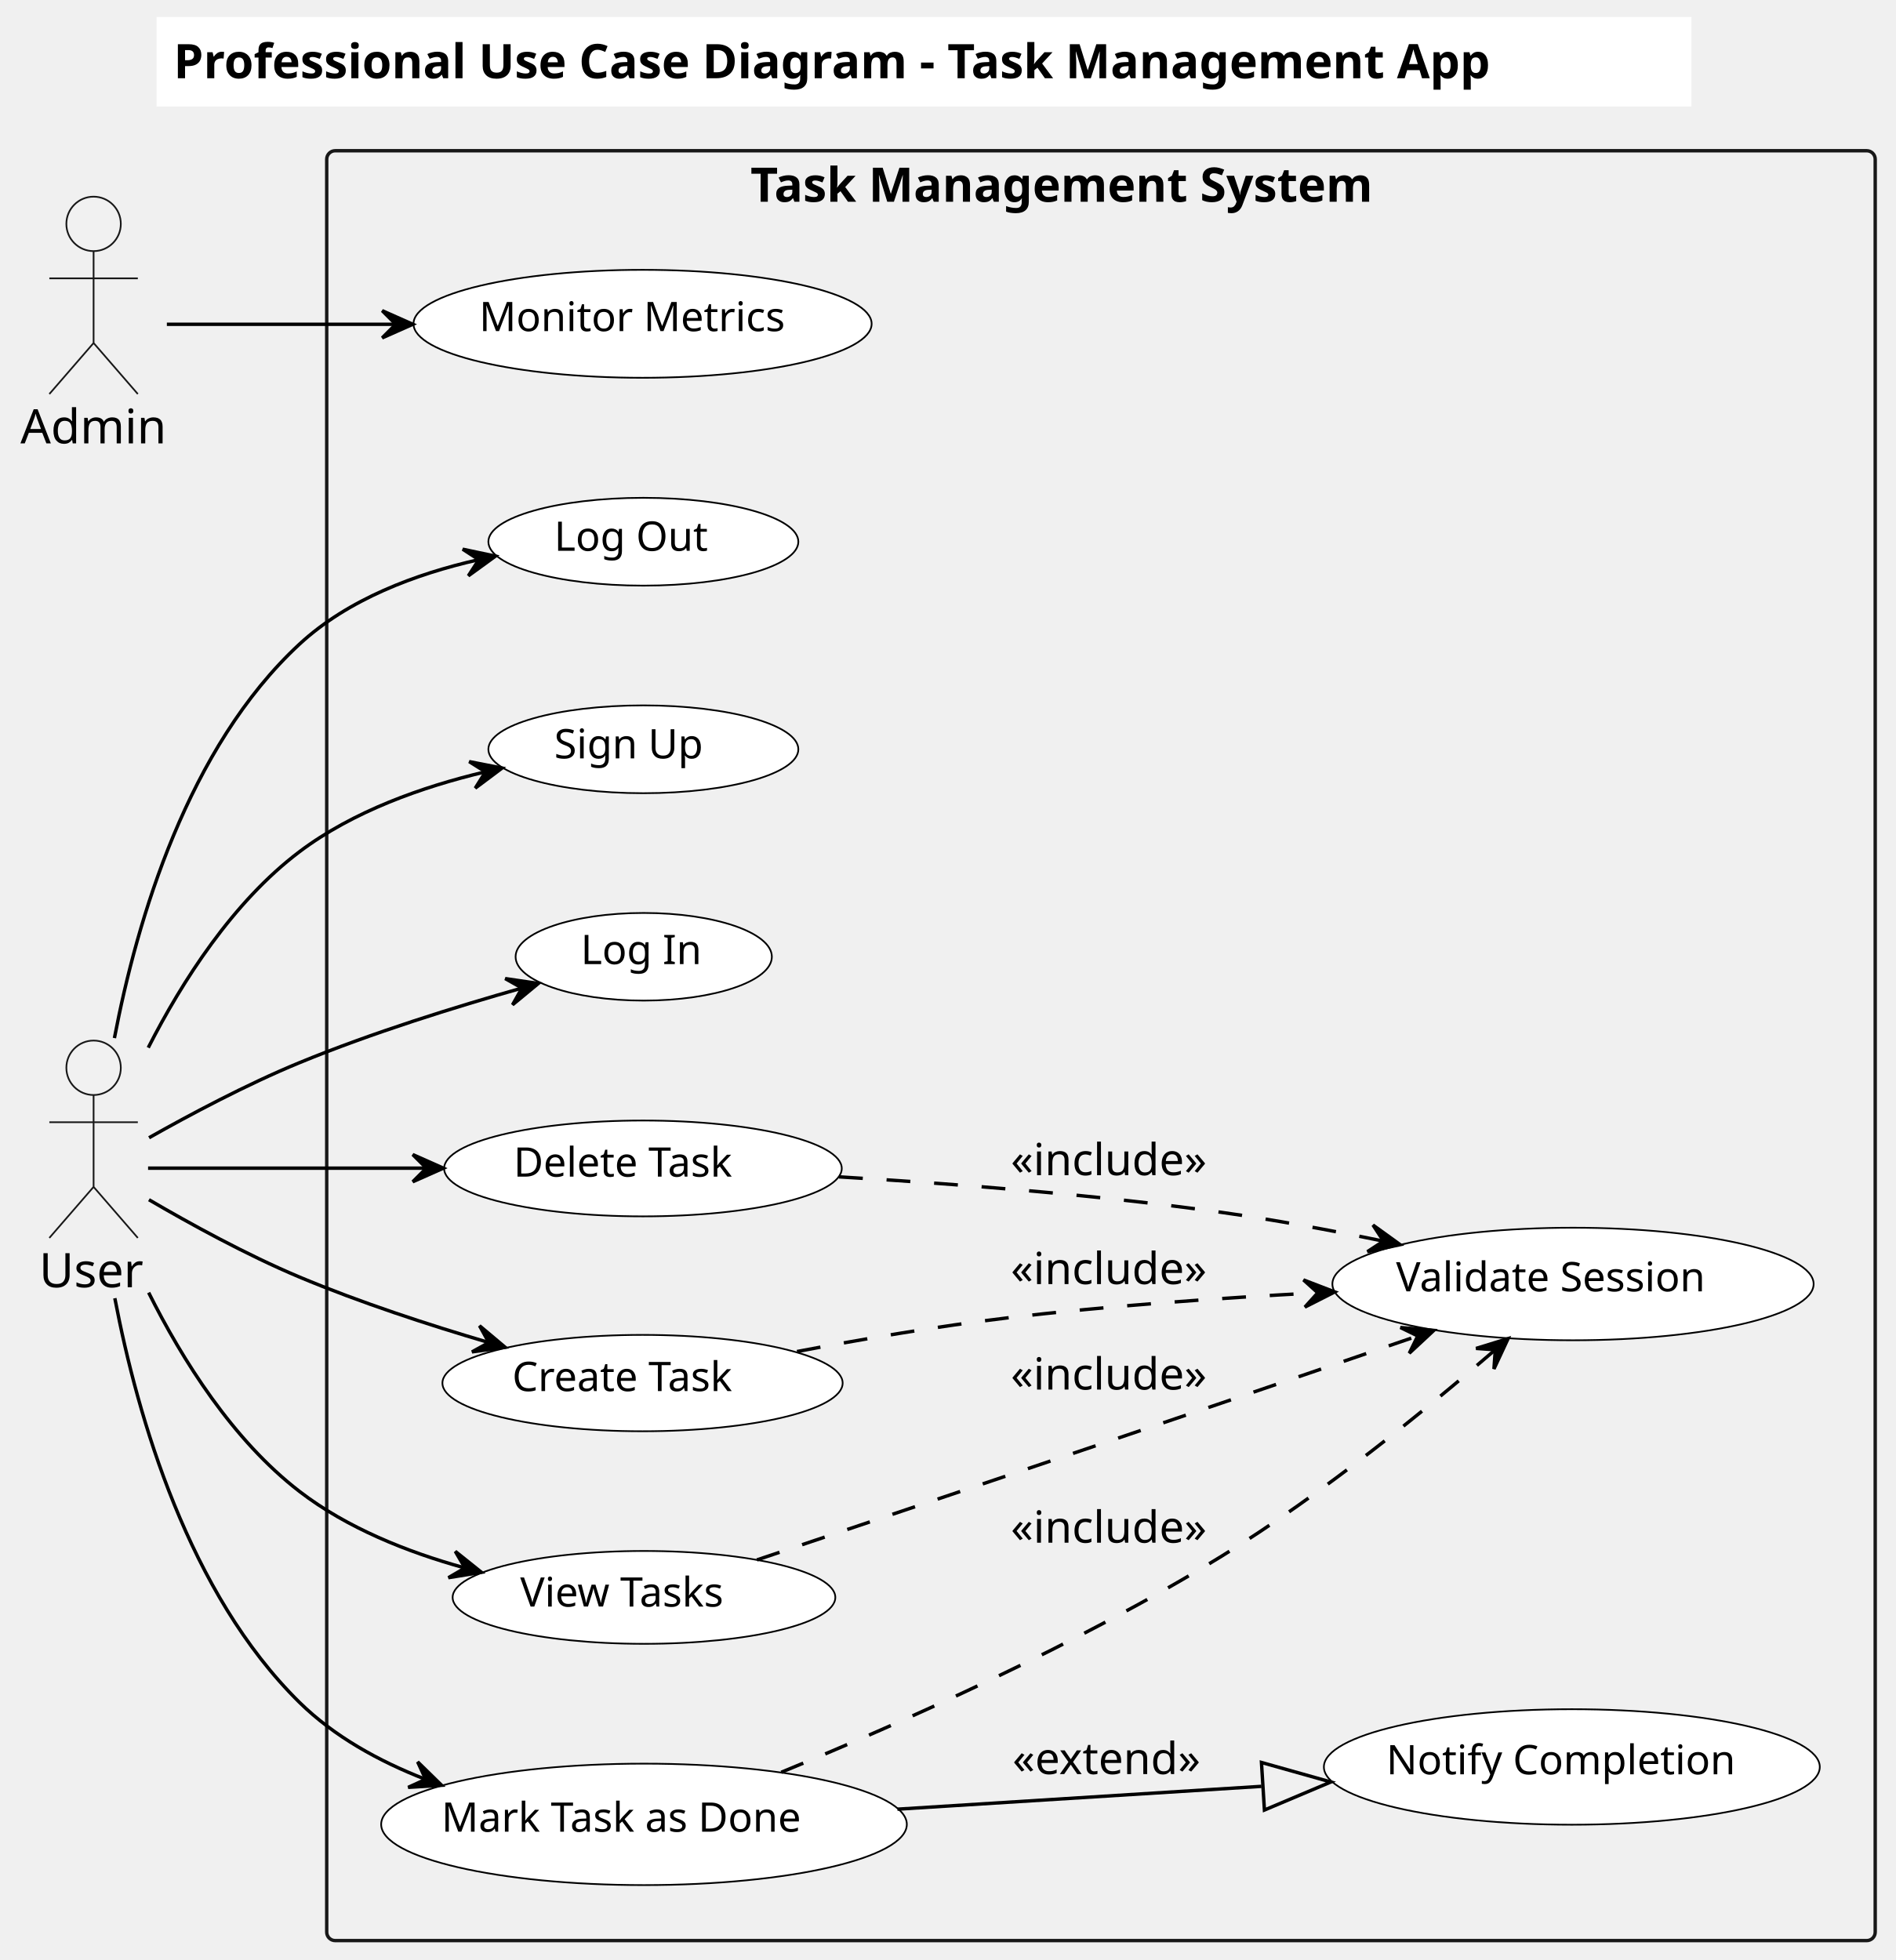
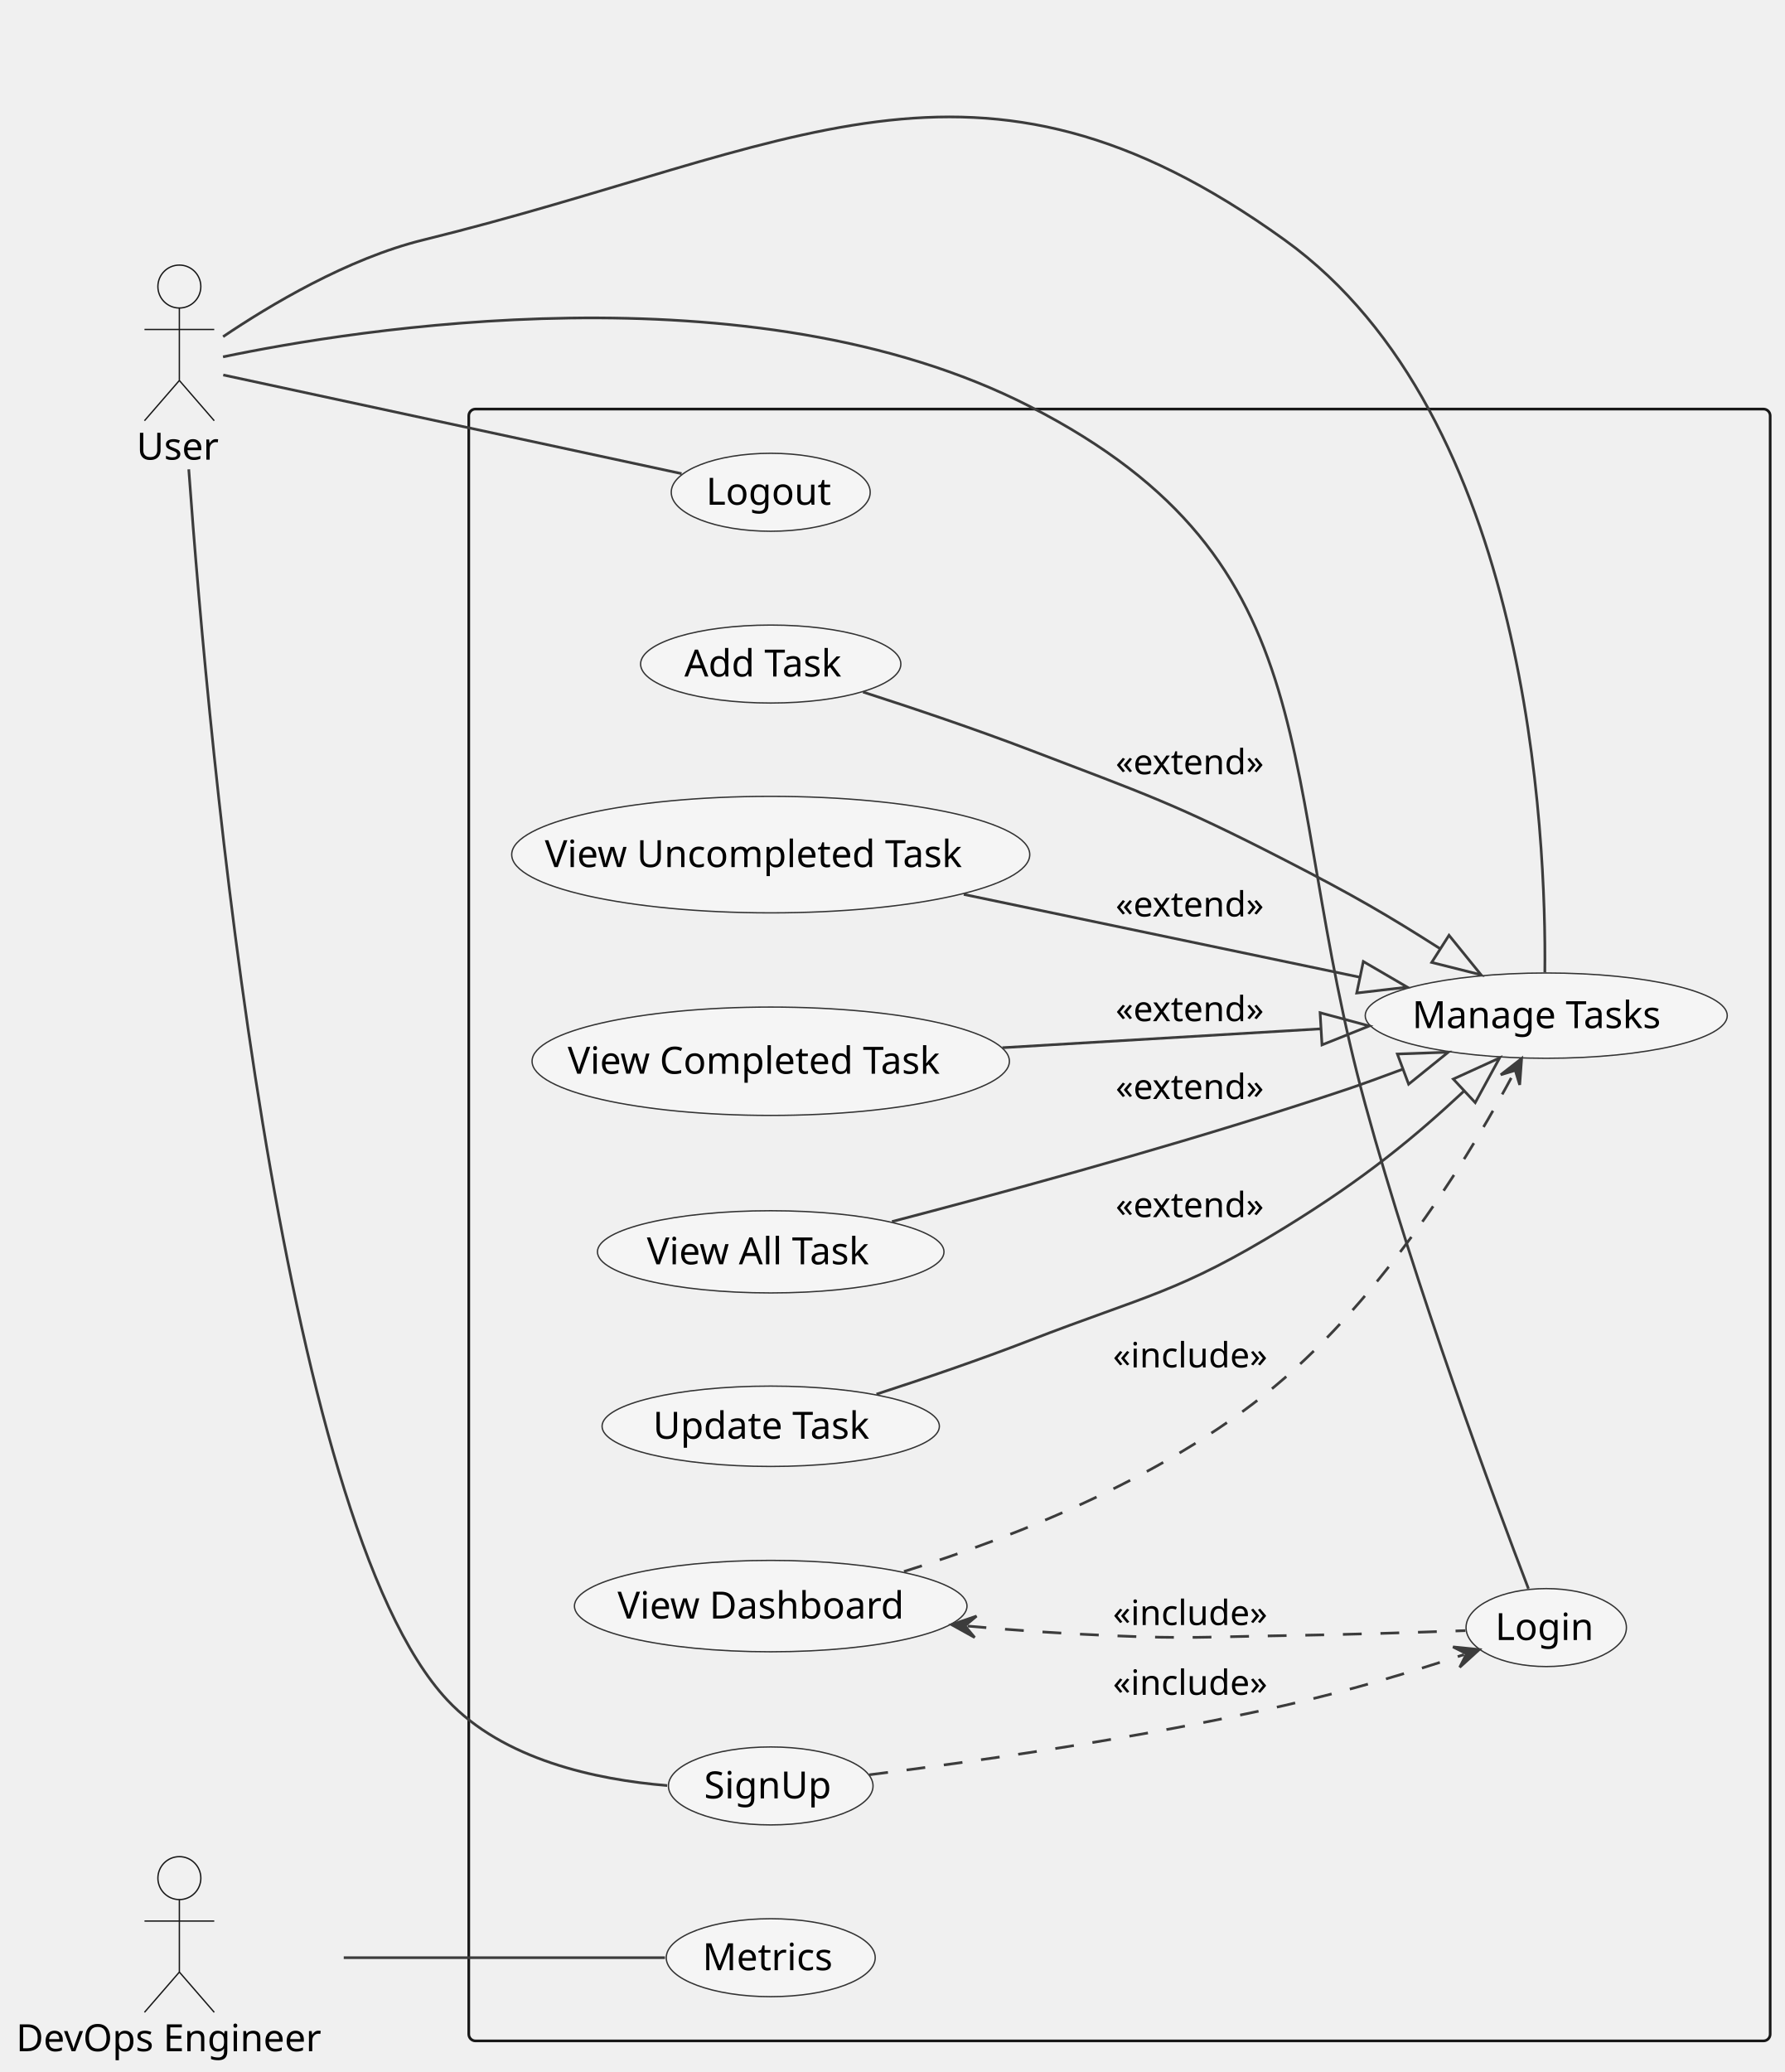
- <svg xmlns="http://www.w3.org/2000/svg" contentStyleType="text/css" height="576px" preserveAspectRatio="none" style="width:557px;height:576px;background:#FFFFFF;" version="1.1" viewBox="0 0 557 576" width="557px" zoomAndPan="magnify">
+ <svg xmlns="http://www.w3.org/2000/svg" contentStyleType="text/css" data-diagram-type="DESCRIPTION" height="772px" preserveAspectRatio="none" style="width:665px;height:772px;background:#FFFFFF;" version="1.1" viewBox="0 0 665 772" width="665px" zoomAndPan="magnify">
  <defs />
  <g>
-     <rect fill="#FFFFFF" height="26.297" id="_title" style="stroke:none;stroke-width:1.0;" width="451" x="46" y="5" />
-     <text fill="#000000" font-family="sans-serif" font-size="14" font-weight="bold" lengthAdjust="spacing" textLength="441" x="51" y="22.995">Professional Use Case Diagram - Task Management App</text>
-     <g id="cluster_Task Management System">
-       <rect fill="none" height="526" rx="2.5" ry="2.5" style="stroke:#181818;stroke-width:1.0;" width="455" x="96" y="44.297" />
-       <text fill="#000000" font-family="sans-serif" font-size="14" font-weight="bold" lengthAdjust="spacing" textLength="206" x="220.5" y="59.292">Task Management System</text>
+     <g class="cluster" data-entity="##4" data-source-line="12" data-uid="ent0005" id="cluster_##4">
+       <rect fill="none" height="608" rx="2.5" ry="2.5" style="stroke:#181818;stroke-width:1;" width="484.95" x="174.68" y="152.41" />
    </g>
-     <g id="elem_UC1">
-       <ellipse cx="189.04" cy="220.201" fill="#FFFFFF" rx="45.54" ry="12.904" style="stroke:#000000;stroke-width:0.5;" />
-       <text fill="#000000" font-family="sans-serif" font-size="12" lengthAdjust="spacing" textLength="48" x="162.845" y="222.866">Sign Up</text>
+     <g class="entity" data-entity="SignUp" data-source-line="13" data-uid="ent0006" id="entity_SignUp">
+       <ellipse cx="287.202" cy="665.414" fill="#F5F5F5" rx="38.122" ry="14.524" style="stroke:#333333;stroke-width:0.5;" />
+       <text fill="#000000" font-family="sans-serif" font-size="14" lengthAdjust="spacing" textLength="49.67" x="262.367" y="670.062">SignUp</text>
    </g>
-     <g id="elem_UC2">
-       <ellipse cx="189.148" cy="281.174" fill="#FFFFFF" rx="37.648" ry="12.877" style="stroke:#000000;stroke-width:0.5;" />
-       <text fill="#000000" font-family="sans-serif" font-size="12" lengthAdjust="spacing" textLength="37" x="170.648" y="283.329">Log In</text>
+     <g class="entity" data-entity="Login" data-source-line="14" data-uid="ent0007" id="entity_Login">
+       <ellipse cx="576.18" cy="606.414" fill="#F5F5F5" rx="29.88" ry="14.524" style="stroke:#333333;stroke-width:0.5;" />
+       <text fill="#000000" font-family="sans-serif" font-size="14" lengthAdjust="spacing" textLength="38.015" x="557.173" y="611.062">Login</text>
    </g>
-     <g id="elem_UC3">
-       <ellipse cx="188.798" cy="406.456" fill="#FFFFFF" rx="58.798" ry="14.16" style="stroke:#000000;stroke-width:0.5;" />
-       <text fill="#000000" font-family="sans-serif" font-size="12" lengthAdjust="spacing" textLength="75" x="150.503" y="408.809">Create Task</text>
+     <g class="entity" data-entity="Logout" data-source-line="15" data-uid="ent0008" id="entity_Logout">
+       <ellipse cx="287.198" cy="183.414" fill="#F5F5F5" rx="37.068" ry="14.524" style="stroke:#333333;stroke-width:0.5;" />
+       <text fill="#000000" font-family="sans-serif" font-size="14" lengthAdjust="spacing" textLength="48.18" x="263.108" y="188.062">Logout</text>
    </g>
-     <g id="elem_UC4">
-       <ellipse cx="189.222" cy="469.441" fill="#FFFFFF" rx="56.222" ry="13.644" style="stroke:#000000;stroke-width:0.5;" />
-       <text fill="#000000" font-family="sans-serif" font-size="12" lengthAdjust="spacing" textLength="68" x="152.846" y="472.14">View Tasks</text>
+     <g class="entity" data-entity="ViewDashboard" data-source-line="16" data-uid="ent0009" id="entity_ViewDashboard">
+       <ellipse cx="287.197" cy="598.407" fill="#F5F5F5" rx="73.137" ry="17.027" style="stroke:#333333;stroke-width:0.5;" />
+       <text fill="#000000" font-family="sans-serif" font-size="14" lengthAdjust="spacing" textLength="114.181" x="230.107" y="603.056">View Dashboard</text>
    </g>
-     <g id="elem_UC5">
-       <ellipse cx="189.228" cy="536.143" fill="#FFFFFF" rx="77.228" ry="17.846" style="stroke:#000000;stroke-width:0.5;" />
-       <text fill="#000000" font-family="sans-serif" font-size="12" lengthAdjust="spacing" textLength="119" x="129.728" y="538.297">Mark Task as Done</text>
+     <g class="entity" data-entity="ManageTasks" data-source-line="17" data-uid="ent0010" id="entity_ManageTasks">
+       <ellipse cx="576.184" cy="378.411" fill="#F5F5F5" rx="67.454" ry="15.891" style="stroke:#333333;stroke-width:0.5;" />
+       <text fill="#000000" font-family="sans-serif" font-size="14" lengthAdjust="spacing" textLength="99.887" x="526.24" y="383.059">Manage Tasks</text>
    </g>
-     <g id="elem_UC6">
-       <ellipse cx="188.918" cy="343.38" fill="#FFFFFF" rx="58.418" ry="14.084" style="stroke:#000000;stroke-width:0.5;" />
-       <text fill="#000000" font-family="sans-serif" font-size="12" lengthAdjust="spacing" textLength="74" x="150.906" y="345.784">Delete Task</text>
+     <g class="entity" data-entity="AddTask" data-source-line="18" data-uid="ent0011" id="entity_AddTask">
+       <ellipse cx="287.2" cy="247.414" fill="#F5F5F5" rx="48.49" ry="14.524" style="stroke:#333333;stroke-width:0.5;" />
+       <text fill="#000000" font-family="sans-serif" font-size="14" lengthAdjust="spacing" textLength="64.333" x="255.034" y="252.062">Add Task</text>
    </g>
-     <g id="elem_UC7">
-       <ellipse cx="189.04" cy="159.201" fill="#FFFFFF" rx="45.54" ry="12.904" style="stroke:#000000;stroke-width:0.5;" />
-       <text fill="#000000" font-family="sans-serif" font-size="12" lengthAdjust="spacing" textLength="48" x="162.845" y="161.866">Log Out</text>
+     <g class="entity" data-entity="UpdateTask" data-source-line="19" data-uid="ent0012" id="entity_UpdateTask">
+       <ellipse cx="287.2" cy="531.41" fill="#F5F5F5" rx="62.85" ry="14.97" style="stroke:#333333;stroke-width:0.5;" />
+       <text fill="#000000" font-family="sans-serif" font-size="14" lengthAdjust="spacing" textLength="87.685" x="243.358" y="536.058">Update Task</text>
    </g>
-     <g id="elem_UC8">
-       <ellipse cx="188.808" cy="95.159" fill="#FFFFFF" rx="67.308" ry="15.862" style="stroke:#000000;stroke-width:0.5;" />
-       <text fill="#000000" font-family="sans-serif" font-size="12" lengthAdjust="spacing" textLength="96" x="140.808" y="97.313">Monitor Metrics</text>
+     <g class="entity" data-entity="ViewAllTask" data-source-line="20" data-uid="ent0013" id="entity_ViewAllTask">
+       <ellipse cx="287.198" cy="466.414" fill="#F5F5F5" rx="64.568" ry="15.314" style="stroke:#333333;stroke-width:0.5;" />
+       <text fill="#000000" font-family="sans-serif" font-size="14" lengthAdjust="spacing" textLength="92.319" x="241.038" y="471.062">View All Task</text>
    </g>
-     <g id="elem_UC9">
-       <ellipse cx="462.202" cy="377.337" fill="#FFFFFF" rx="70.702" ry="16.54" style="stroke:#000000;stroke-width:0.5;" />
-       <text fill="#000000" font-family="sans-serif" font-size="12" lengthAdjust="spacing" textLength="104" x="410.202" y="379.491">Validate Session</text>
+     <g class="entity" data-entity="ViewCompletedTask" data-source-line="21" data-uid="ent0014" id="entity_ViewCompletedTask">
+       <ellipse cx="287.202" cy="395.406" fill="#F5F5F5" rx="88.932" ry="20.186" style="stroke:#333333;stroke-width:0.5;" />
+       <text fill="#000000" font-family="sans-serif" font-size="14" lengthAdjust="spacing" textLength="151.32" x="211.542" y="400.055">View Completed Task</text>
    </g>
-     <g id="elem_UC10">
-       <ellipse cx="461.856" cy="519.268" fill="#FFFFFF" rx="72.856" ry="16.971" style="stroke:#000000;stroke-width:0.5;" />
-       <text fill="#000000" font-family="sans-serif" font-size="12" lengthAdjust="spacing" textLength="109" x="407.356" y="521.422">Notify Completion</text>
+     <g class="entity" data-entity="ViewUncompletedTask" data-source-line="22" data-uid="ent0015" id="entity_ViewUncompletedTask">
+       <ellipse cx="287.202" cy="318.414" fill="#F5F5F5" rx="96.522" ry="21.704" style="stroke:#333333;stroke-width:0.5;" />
+       <text fill="#000000" font-family="sans-serif" font-size="14" lengthAdjust="spacing" textLength="168.362" x="203.021" y="323.063">View Uncompleted Task</text>
    </g>
-     <g id="elem_Admin">
-       <ellipse cx="27.5" cy="65.797" fill="#F1F1F1" rx="8" ry="8" style="stroke:#181818;stroke-width:0.5;" />
-       <path d="M27.5,73.797 L27.5,100.797 M14.5,81.797 L40.5,81.797 M27.5,100.797 L14.5,115.797 M27.5,100.797 L40.5,115.797 " fill="none" style="stroke:#181818;stroke-width:0.5;" />
-       <text fill="#000000" font-family="sans-serif" font-size="14" lengthAdjust="spacing" textLength="43" x="6" y="130.292">Admin</text>
+     <g class="entity" data-entity="Metrics" data-source-line="23" data-uid="ent0016" id="entity_Metrics">
+       <ellipse cx="287.204" cy="729.414" fill="#F5F5F5" rx="38.934" ry="14.524" style="stroke:#333333;stroke-width:0.5;" />
+       <text fill="#000000" font-family="sans-serif" font-size="14" lengthAdjust="spacing" textLength="50.818" x="261.795" y="734.062">Metrics</text>
    </g>
-     <g id="elem_User">
-       <ellipse cx="27.5" cy="313.797" fill="#F1F1F1" rx="8" ry="8" style="stroke:#181818;stroke-width:0.5;" />
-       <path d="M27.5,321.797 L27.5,348.797 M14.5,329.797 L40.5,329.797 M27.5,348.797 L14.5,363.797 M27.5,348.797 L40.5,363.797 " fill="none" style="stroke:#181818;stroke-width:0.5;" />
-       <text fill="#000000" font-family="sans-serif" font-size="14" lengthAdjust="spacing" textLength="32" x="11.5" y="378.292">User</text>
+     <g class="entity" data-entity="User" data-source-line="9" data-uid="ent0002" id="entity_User">
+       <ellipse cx="66.835" cy="106.76" fill="#F1F1F1" rx="8" ry="8" style="stroke:#181818;stroke-width:0.5;" />
+       <path d="M66.835,114.76 L66.835,141.76 M53.835,122.76 L79.835,122.76 M66.835,141.76 L53.835,156.76 M66.835,141.76 L79.835,156.76" fill="none" style="stroke:#181818;stroke-width:0.5;" />
+       <text fill="#000000" font-family="sans-serif" font-size="14" lengthAdjust="spacing" textLength="31.91" x="50.88" y="171.255">User</text>
    </g>
-     <g id="link_User_UC1">
-       <path d="M43.56,307.887 C53.54,288.327 68.42,265.077 88,250.297 C103.74,238.417 124.15,231.217 142.43,226.867 " fill="none" id="User-to-UC1" style="stroke:#000000;stroke-width:1.0;" />
-       <polygon fill="#000000" points="147.53,225.717,137.866,223.818,142.655,226.829,139.645,231.618,147.53,225.717" style="stroke:#000000;stroke-width:1.0;" />
+     <g class="entity" data-entity="DevOps" data-source-line="10" data-uid="ent0003" id="entity_DevOps">
+       <ellipse cx="66.84" cy="699.76" fill="#F1F1F1" rx="8" ry="8" style="stroke:#181818;stroke-width:0.5;" />
+       <path d="M66.84,707.76 L66.84,734.76 M53.84,715.76 L79.84,715.76 M66.84,734.76 L53.84,749.76 M66.84,734.76 L79.84,749.76" fill="none" style="stroke:#181818;stroke-width:0.5;" />
+       <text fill="#000000" font-family="sans-serif" font-size="14" lengthAdjust="spacing" textLength="121.68" x="6" y="764.255">DevOps Engineer</text>
    </g>
-     <g id="link_User_UC2">
-       <path d="M43.79,334.357 C55.6,327.687 72.49,318.677 88,312.297 C109.23,303.557 133.85,295.897 153.35,290.377 " fill="none" id="User-to-UC2" style="stroke:#000000;stroke-width:1.0;" />
-       <polygon fill="#000000" points="158.19,289.017,148.446,287.582,153.374,290.36,150.596,295.288,158.19,289.017" style="stroke:#000000;stroke-width:1.0;" />
+     <g class="link" data-entity-1="User" data-entity-2="SignUp" data-source-line="25" data-uid="lnk17" id="link_User_SignUp">
+       <path d="M70.34,174.86 C77.91,279.58 104.05,566.56 166.68,633.41 C187.53,655.67 222.03,663.08 248.61,665.27" fill="none" id="User-SignUp" style="stroke:#3C3C3C;stroke-width:1;" />
    </g>
-     <g id="link_User_UC3">
-       <path d="M43.76,352.567 C55.54,359.457 72.42,368.767 88,375.297 C105.77,382.747 125.98,389.347 143.55,394.517 " fill="none" id="User-to-UC3" style="stroke:#000000;stroke-width:1.0;" />
-       <polygon fill="#000000" points="148.44,395.937,140.898,389.603,143.635,394.554,138.685,397.291,148.44,395.937" style="stroke:#000000;stroke-width:1.0;" />
+     <g class="link" data-entity-1="User" data-entity-2="Login" data-source-line="26" data-uid="lnk18" id="link_User_Login">
+       <path d="M83.11,132.96 C130.78,123 279.88,98.22 383.72,151.41 C497.84,209.86 474.91,287.73 508.72,411.41 C527.5,480.06 557.24,559.81 569.55,591.92" fill="none" id="User-Login" style="stroke:#3C3C3C;stroke-width:1;" />
    </g>
-     <g id="link_User_UC4">
-       <path d="M43.68,379.867 C53.62,399.727 68.41,423.227 88,438.297 C101.97,449.047 119.7,456.097 136.34,460.717 " fill="none" id="User-to-UC4" style="stroke:#000000;stroke-width:1.0;" />
-       <polygon fill="#000000" points="141.47,462.067,133.781,455.913,136.634,460.797,131.749,463.65,141.47,462.067" style="stroke:#000000;stroke-width:1.0;" />
+     <g class="link" data-entity-1="User" data-entity-2="Logout" data-source-line="27" data-uid="lnk19" id="link_User_Logout">
+       <path d="M83.19,139.71 C118.53,147.32 206.23,166.2 253.98,176.47" fill="none" id="User-Logout" style="stroke:#3C3C3C;stroke-width:1;" />
    </g>
-     <g id="link_User_UC5">
-       <path d="M33.74,381.517 C40.48,416.757 55.48,468.307 88,500.297 C98.19,510.317 111.38,517.577 124.81,522.817 " fill="none" id="User-to-UC5" style="stroke:#000000;stroke-width:1.0;" />
-       <polygon fill="#000000" points="129.76,524.657,122.719,517.77,125.074,522.914,119.93,525.268,129.76,524.657" style="stroke:#000000;stroke-width:1.0;" />
+     <g class="link" data-entity-1="User" data-entity-2="ManageTasks" data-source-line="28" data-uid="lnk20" id="link_User_ManageTasks">
+       <path d="M83.13,125.44 C100.31,113.86 129.47,96.34 157.68,89.41 C296.24,55.35 362.96,6 478.72,89.41 C570.13,155.27 576.2,311.6 575.66,362.26" fill="none" id="User-ManageTasks" style="stroke:#3C3C3C;stroke-width:1;" />
    </g>
-     <g id="link_User_UC6">
-       <path d="M43.51,343.297 C62.2,343.297 95.32,343.297 125.14,343.297 " fill="none" id="User-to-UC6" style="stroke:#000000;stroke-width:1.0;" />
-       <polygon fill="#000000" points="130.28,343.297,121.28,339.297,125.28,343.297,121.28,347.297,130.28,343.297" style="stroke:#000000;stroke-width:1.0;" />
+     <g class="link" data-entity-1="SignUp" data-entity-2="Login" data-source-line="30" data-uid="lnk21" id="link_SignUp_Login">
+       <path d="M323.94,661.26 C362.44,656.44 425.35,647.58 478.72,635.41 C503.79,629.7 526.171,622.857 545.541,616.477" fill="none" id="SignUp-to-Login" style="stroke:#3C3C3C;stroke-width:1;stroke-dasharray:7.0,7.0;" />
+       <polygon fill="#3C3C3C" points="551.24,614.6,541.44,613.616,546.491,616.164,543.943,621.215,551.24,614.6" style="stroke:#3C3C3C;stroke-width:1;" />
+       <text fill="#000000" font-family="sans-serif" font-size="13" lengthAdjust="spacing" textLength="63.007" x="414.72" y="631.477">«include»</text>
    </g>
-     <g id="link_User_UC7">
-       <path d="M33.62,305.067 C40.27,270.207 55.19,219.667 88,189.297 C102.29,176.077 122.19,168.667 140.48,164.517 " fill="none" id="User-to-UC7" style="stroke:#000000;stroke-width:1.0;" />
-       <polygon fill="#000000" points="145.59,163.437,135.954,161.398,140.7,164.478,137.62,169.223,145.59,163.437" style="stroke:#000000;stroke-width:1.0;" />
+     <g class="link" data-entity-1="ViewDashboard" data-entity-2="Login" data-source-line="31" data-uid="lnk23" id="link_ViewDashboard_Login">
+       <path d="M360.557,605.85 C379.627,607.54 394.49,608.57 413.72,609.41 C442.59,610.67 449.84,609.86 478.72,609.41 C501.34,609.06 526.92,608.24 546.06,607.55" fill="none" id="ViewDashboard-backto-Login" style="stroke:#3C3C3C;stroke-width:1;stroke-dasharray:7.0,7.0;" />
+       <polygon fill="#3C3C3C" points="354.58,605.32,363.192,610.099,359.56,605.761,363.898,602.13,354.58,605.32" style="stroke:#3C3C3C;stroke-width:1;" />
+       <text fill="#000000" font-family="sans-serif" font-size="13" lengthAdjust="spacing" textLength="63.007" x="414.72" y="605.477">«include»</text>
    </g>
-     <g id="link_Admin_UC8">
-       <path d="M49.03,95.297 C66.15,95.297 91.62,95.297 116.09,95.297 " fill="none" id="Admin-to-UC8" style="stroke:#000000;stroke-width:1.0;" />
-       <polygon fill="#000000" points="121.3,95.297,112.3,91.297,116.3,95.297,112.3,99.297,121.3,95.297" style="stroke:#000000;stroke-width:1.0;" />
+     <g class="link" data-entity-1="ViewDashboard" data-entity-2="ManageTasks" data-source-line="32" data-uid="lnk24" id="link_ViewDashboard_ManageTasks">
+       <path d="M336.86,585.52 C378.24,572.63 437.38,549.49 478.72,513.41 C519.53,477.81 549.592,426.982 564.182,399.682" fill="none" id="ViewDashboard-to-ManageTasks" style="stroke:#3C3C3C;stroke-width:1;stroke-dasharray:7.0,7.0;" />
+       <polygon fill="#3C3C3C" points="567.01,394.39,559.24,400.442,564.653,398.8,566.296,404.213,567.01,394.39" style="stroke:#3C3C3C;stroke-width:1;" />
+       <text fill="#000000" font-family="sans-serif" font-size="13" lengthAdjust="spacing" textLength="63.007" x="414.72" y="509.477">«include»</text>
    </g>
-     <g id="link_UC3_UC9">
-       <path d="M234.18,397.187 C253.14,393.587 275.58,389.737 296,387.297 C325.64,383.757 358.44,381.437 386.93,379.937 " fill="none" id="UC3-to-UC9" style="stroke:#000000;stroke-width:1.0;stroke-dasharray:7.0,7.0;" />
-       <polygon fill="#000000" points="392.2,379.667,383.006,376.134,387.207,379.924,383.417,384.124,392.2,379.667" style="stroke:#000000;stroke-width:1.0;" />
-       <text fill="#000000" font-family="sans-serif" font-size="13" lengthAdjust="spacing" textLength="61" x="297" y="377.364">«include»</text>
+     <g class="link" data-entity-1="AddTask" data-entity-2="ManageTasks" data-source-line="34" data-uid="lnk25" id="link_AddTask_ManageTasks">
+       <path d="M321.6,257.84 C340.05,263.79 363.3,271.6 383.72,279.41 C426.68,295.84 437.82,299.4 478.72,320.41 C504.45,333.62 517.496,341.258 536.726,353.528" fill="none" id="AddTask-to-ManageTasks" style="stroke:#3C3C3C;stroke-width:1;" />
+       <polygon fill="none" points="551.9,363.21,539.953,348.47,533.498,358.586,551.9,363.21" style="stroke:#3C3C3C;stroke-width:1;" />
+       <text fill="#000000" font-family="sans-serif" font-size="13" lengthAdjust="spacing" textLength="61.185" x="415.72" y="288.477">«extend»</text>
    </g>
-     <g id="link_UC4_UC9">
-       <path d="M222.42,458.417 C256.45,446.987 311.51,428.457 359,412.297 C377.79,405.907 398.52,398.797 416.35,392.677 " fill="none" id="UC4-to-UC9" style="stroke:#000000;stroke-width:1.0;stroke-dasharray:7.0,7.0;" />
-       <polygon fill="#000000" points="421.3,390.977,411.488,390.126,416.572,392.605,414.093,397.69,421.3,390.977" style="stroke:#000000;stroke-width:1.0;" />
-       <text fill="#000000" font-family="sans-serif" font-size="13" lengthAdjust="spacing" textLength="61" x="297" y="408.364">«include»</text>
+     <g class="link" data-entity-1="UpdateTask" data-entity-2="ManageTasks" data-source-line="35" data-uid="lnk26" id="link_UpdateTask_ManageTasks">
+       <path d="M326.61,519.45 C344.16,513.75 365.13,506.62 383.72,499.41 C426.77,482.73 439.4,481.59 478.72,457.41 C509.15,438.7 527.245,423.555 545.635,406.435" fill="none" id="UpdateTask-to-ManageTasks" style="stroke:#3C3C3C;stroke-width:1;" />
+       <polygon fill="none" points="558.81,394.17,541.547,402.043,549.724,410.826,558.81,394.17" style="stroke:#3C3C3C;stroke-width:1;" />
+       <text fill="#000000" font-family="sans-serif" font-size="13" lengthAdjust="spacing" textLength="61.185" x="415.72" y="453.477">«extend»</text>
    </g>
-     <g id="link_UC5_UC9">
-       <path d="M229.56,520.827 C264.66,506.397 316.79,483.247 359,457.297 C388.48,439.177 419.34,413.967 439.29,396.717 " fill="none" id="UC5-to-UC9" style="stroke:#000000;stroke-width:1.0;stroke-dasharray:7.0,7.0;" />
-       <polygon fill="#000000" points="443.13,393.377,433.716,396.273,439.36,396.661,438.972,402.305,443.13,393.377" style="stroke:#000000;stroke-width:1.0;" />
-       <text fill="#000000" font-family="sans-serif" font-size="13" lengthAdjust="spacing" textLength="61" x="297" y="453.364">«include»</text>
+     <g class="link" data-entity-1="ViewAllTask" data-entity-2="ManageTasks" data-source-line="36" data-uid="lnk27" id="link_ViewAllTask_ManageTasks">
+       <path d="M332.38,455.15 C371.17,445.02 429.02,429.32 478.72,413.41 C499.08,406.89 504.688,405.1 522.808,398.33" fill="none" id="ViewAllTask-to-ManageTasks" style="stroke:#3C3C3C;stroke-width:1;" />
+       <polygon fill="none" points="539.67,392.03,520.708,392.709,524.908,403.95,539.67,392.03" style="stroke:#3C3C3C;stroke-width:1;" />
+       <text fill="#000000" font-family="sans-serif" font-size="13" lengthAdjust="spacing" textLength="61.185" x="415.72" y="409.477">«extend»</text>
    </g>
-     <g id="link_UC6_UC9">
-       <path d="M246.53,345.857 C279.45,347.797 321.7,351.047 359,356.297 C374.44,358.467 391.06,361.567 406.3,364.707 " fill="none" id="UC6-to-UC9" style="stroke:#000000;stroke-width:1.0;stroke-dasharray:7.0,7.0;" />
-       <polygon fill="#000000" points="411.41,365.777,403.427,360.009,406.517,364.747,401.779,367.837,411.41,365.777" style="stroke:#000000;stroke-width:1.0;" />
-       <text fill="#000000" font-family="sans-serif" font-size="13" lengthAdjust="spacing" textLength="61" x="297" y="345.364">«include»</text>
+     <g class="link" data-entity-1="ViewCompletedTask" data-entity-2="ManageTasks" data-source-line="37" data-uid="lnk28" id="link_ViewCompletedTask_ManageTasks">
+       <path d="M373.53,390.36 C417.31,387.76 451.821,385.712 492.271,383.322" fill="none" id="ViewCompletedTask-to-ManageTasks" style="stroke:#3C3C3C;stroke-width:1;" />
+       <polygon fill="none" points="510.24,382.26,491.917,377.332,492.625,389.311,510.24,382.26" style="stroke:#3C3C3C;stroke-width:1;" />
+       <text fill="#000000" font-family="sans-serif" font-size="13" lengthAdjust="spacing" textLength="61.185" x="415.72" y="380.477">«extend»</text>
    </g>
-     <g id="link_UC5_UC10">
-       <path d="M263.69,531.677 C296.69,529.607 335.9,527.147 370.65,524.967 " fill="none" id="UC5-to-UC10" style="stroke:#000000;stroke-width:1.0;" />
-       <polygon fill="none" points="370.66,517.947,391.05,523.687,371.53,531.927,370.66,517.947" style="stroke:#000000;stroke-width:1.0;" />
-       <text fill="#000000" font-family="sans-serif" font-size="13" lengthAdjust="spacing" textLength="60" x="297.5" y="521.364">«extend»</text>
+     <g class="link" data-entity-1="ViewUncompletedTask" data-entity-2="ManageTasks" data-source-line="38" data-uid="lnk29" id="link_ViewUncompletedTask_ManageTasks">
+       <path d="M359.14,333.24 C410.43,343.96 460.881,354.516 506.791,364.116" fill="none" id="ViewUncompletedTask-to-ManageTasks" style="stroke:#3C3C3C;stroke-width:1;" />
+       <polygon fill="none" points="524.41,367.8,508.019,358.243,505.563,369.989,524.41,367.8" style="stroke:#3C3C3C;stroke-width:1;" />
+       <text fill="#000000" font-family="sans-serif" font-size="13" lengthAdjust="spacing" textLength="61.185" x="415.72" y="341.477">«extend»</text>
+     </g>
+     <g class="link" data-entity-1="DevOps" data-entity-2="Metrics" data-source-line="40" data-uid="lnk30" id="link_DevOps_Metrics">
+       <path d="M128.09,729.41 C166.34,729.41 214.69,729.41 247.79,729.41" fill="none" id="DevOps-Metrics" style="stroke:#3C3C3C;stroke-width:1;" />
    </g>
  </g>
</svg>
